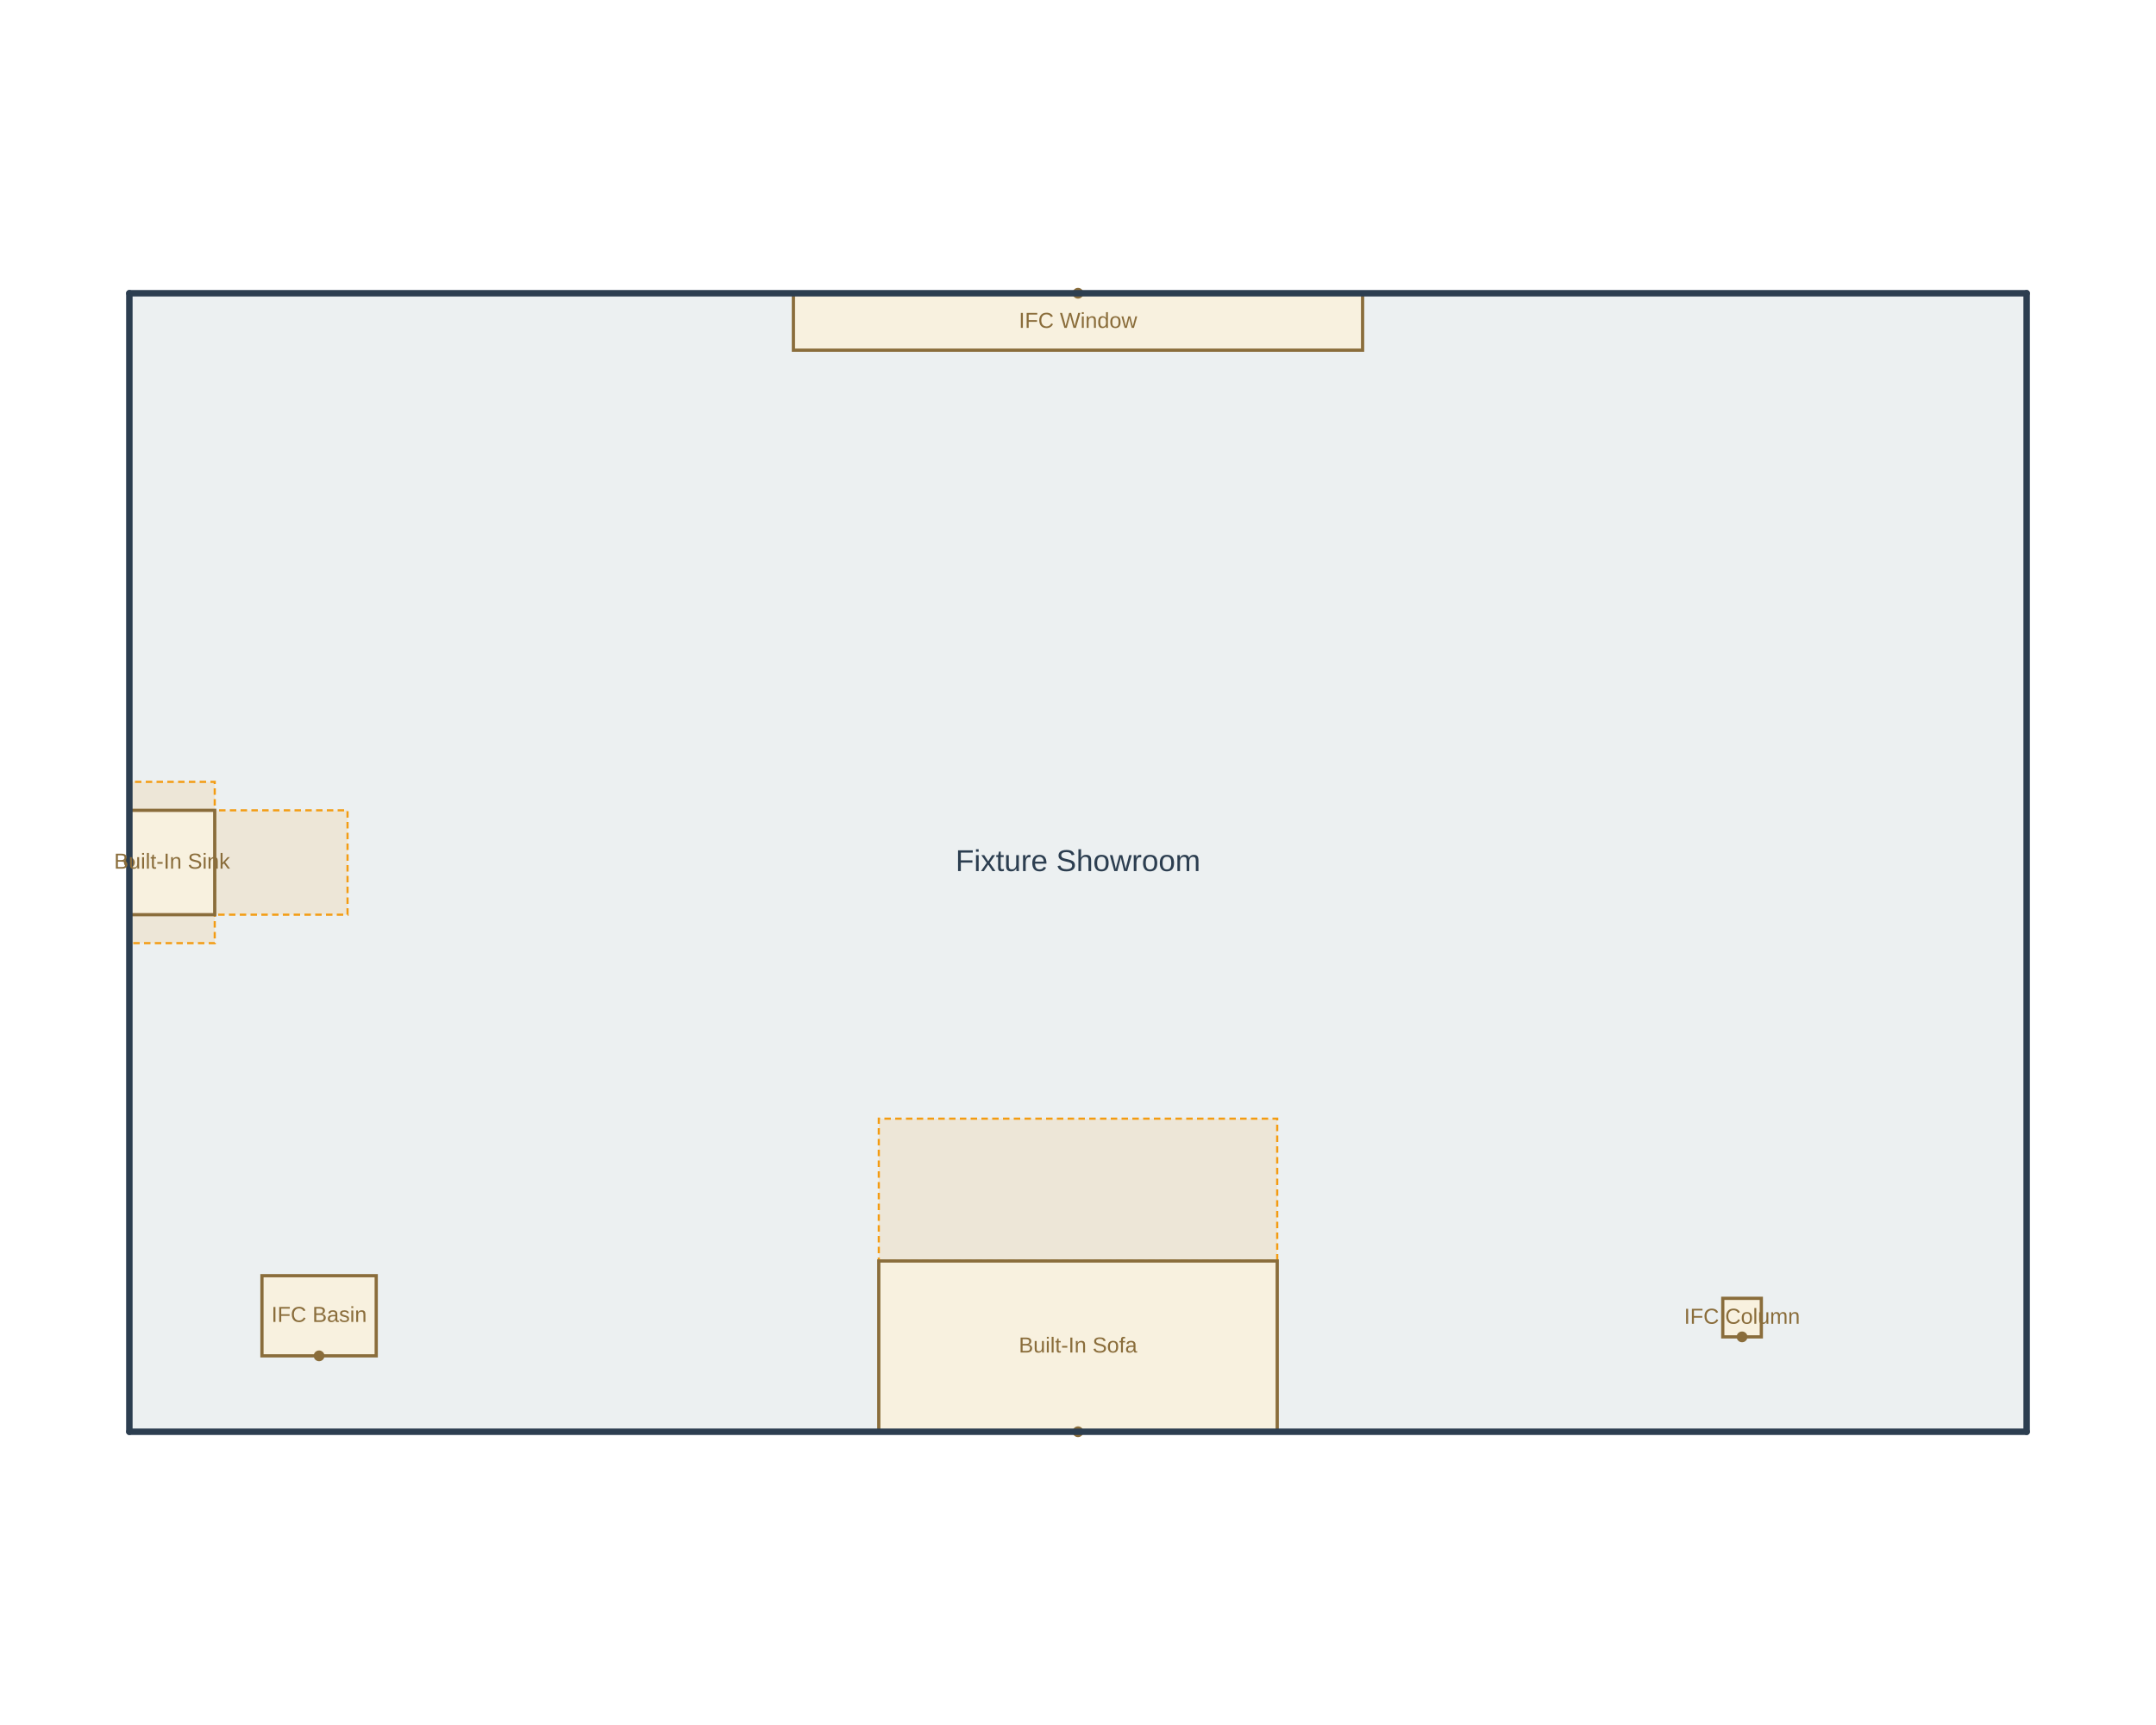
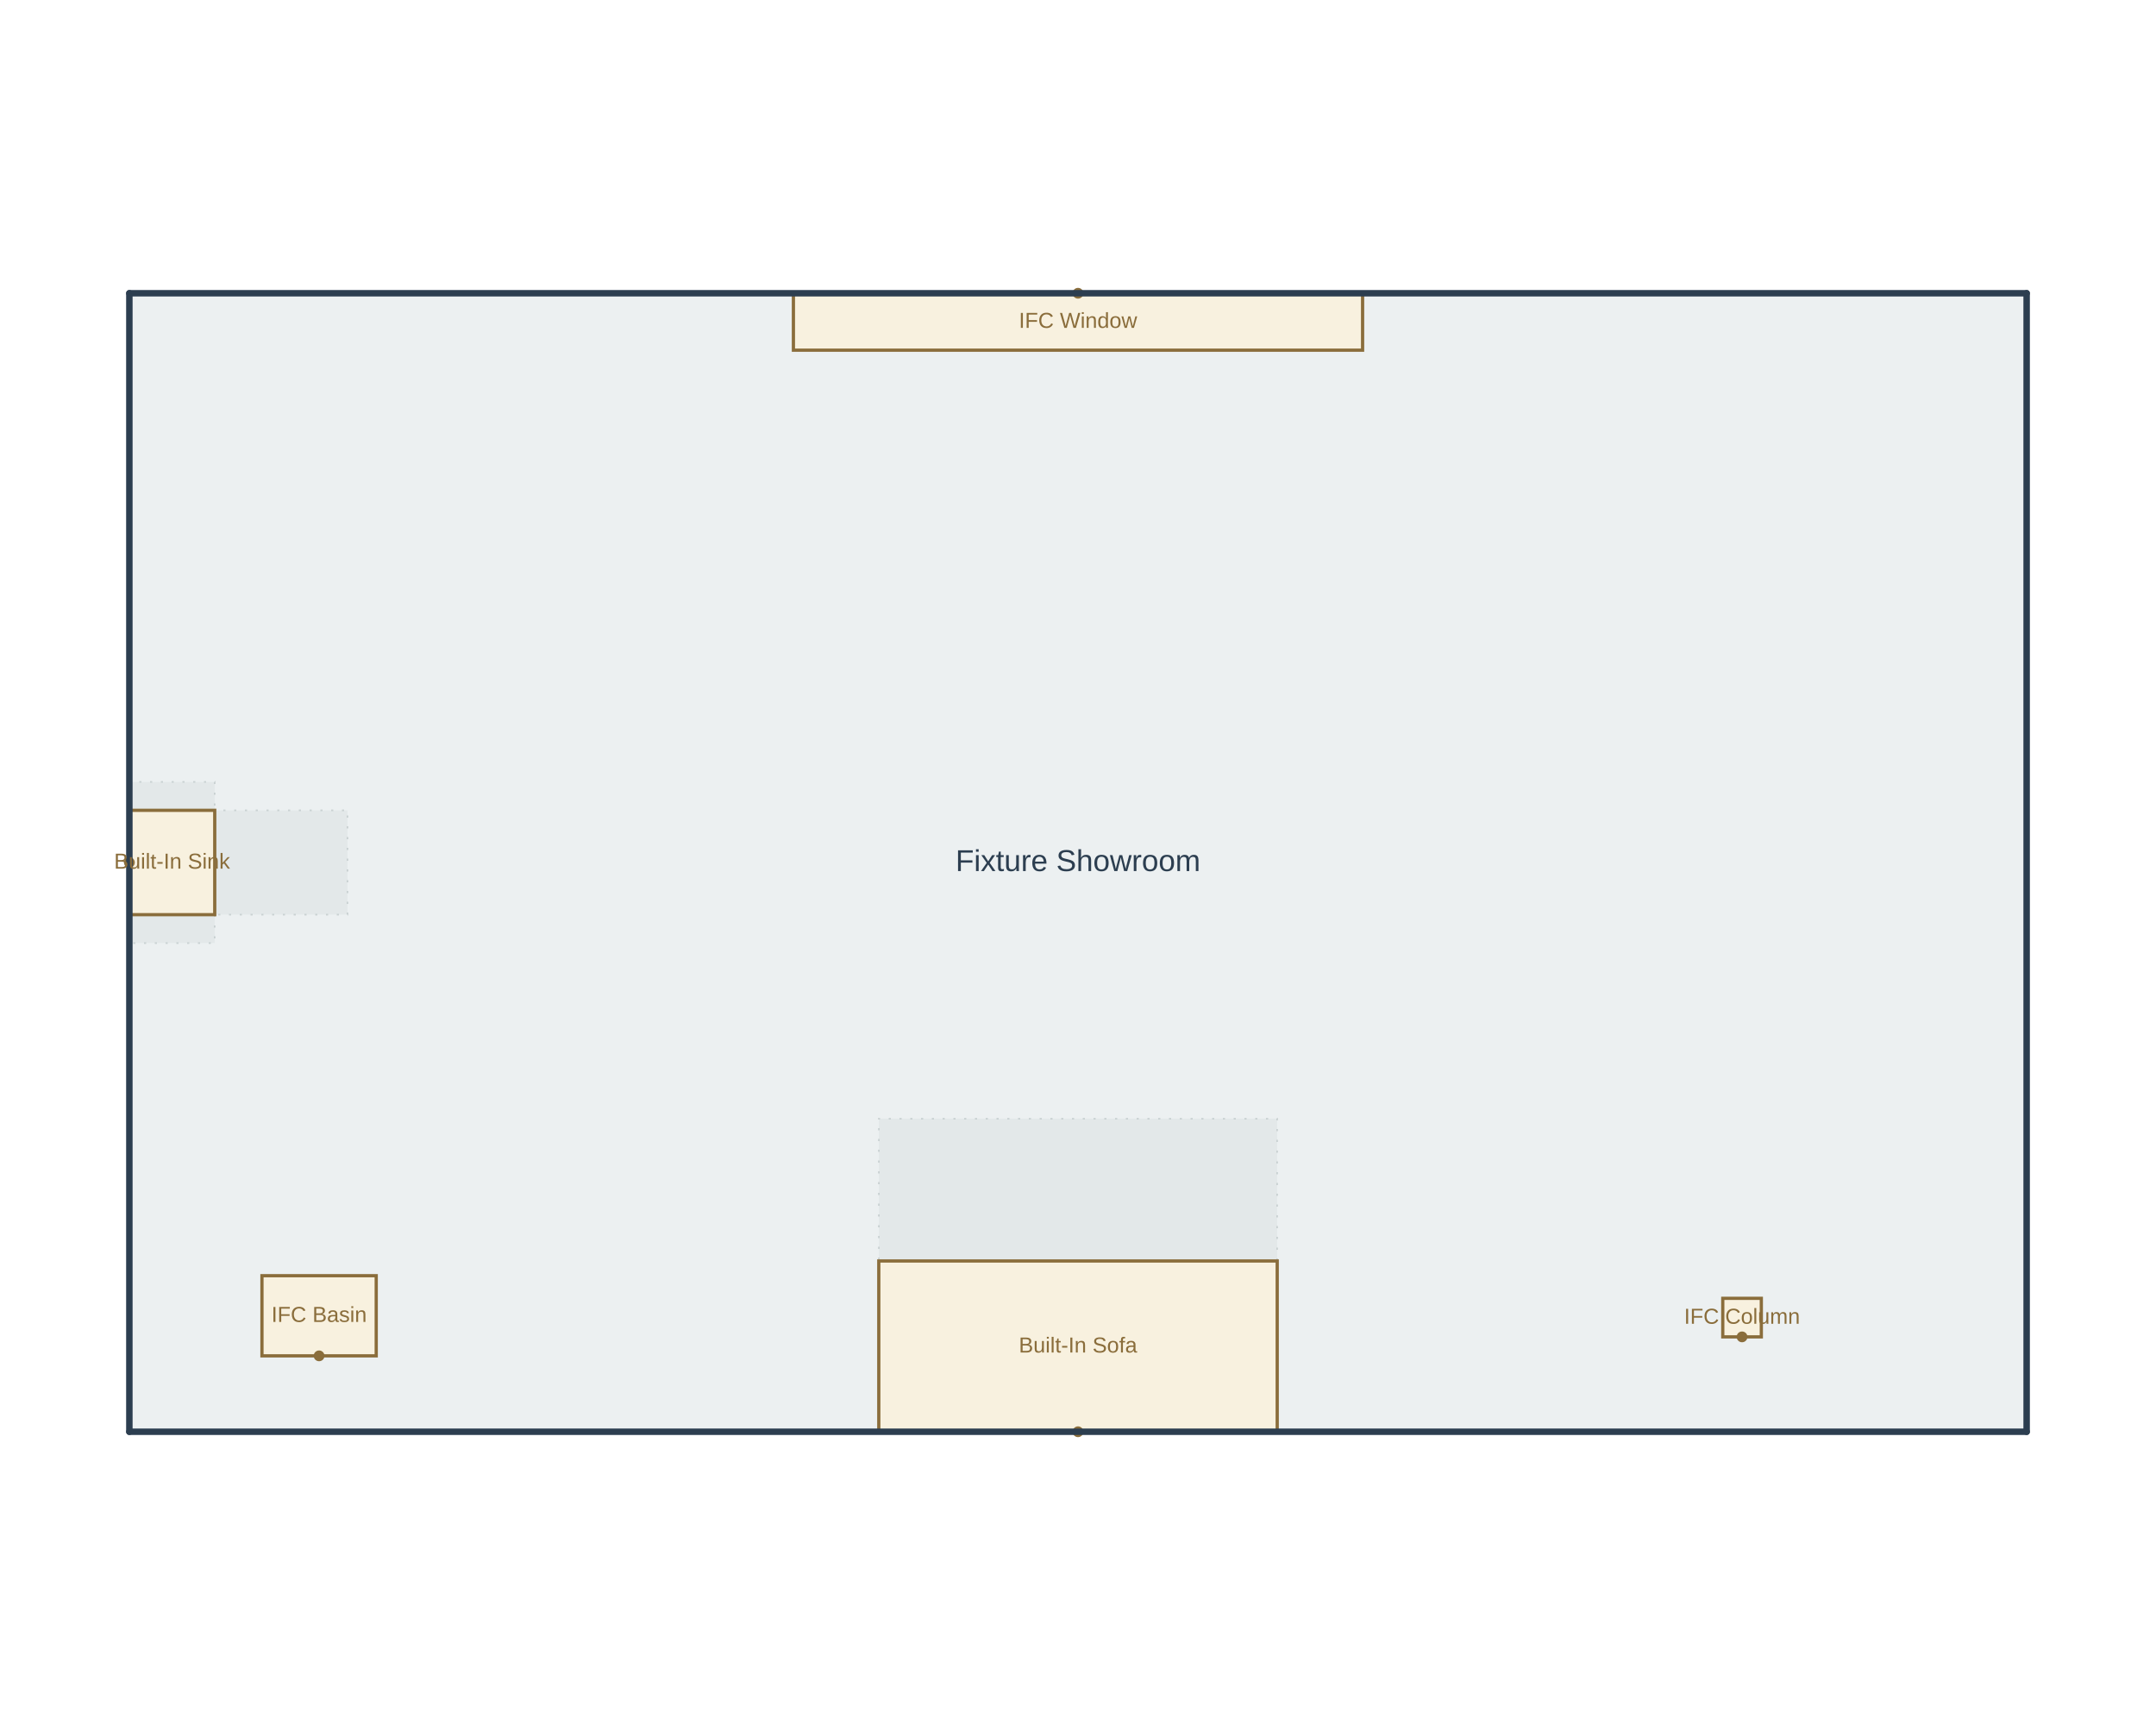
<svg xmlns="http://www.w3.org/2000/svg" width="1000" height="800" viewBox="0 0 1000 800">
  <defs>
    <style>
      .room-label { font-family: Arial, sans-serif; font-weight: 500; }
    </style>
  </defs>
  <rect width="1000" height="800" fill="#ffffff" />
  <path d="M 60.00 664.00 L 940.00 664.00 L 940.00 136.00 L 60.00 136.00 Z" fill="none" stroke="#7f8c8d" stroke-width="2" stroke-dasharray="8,4" />
  <path d="M 60.00 664.00 L 940.00 664.00 L 940.00 136.00 L 60.00 136.00 Z" fill="#ecf0f1" stroke="#bdc3c7" stroke-width="1" />
-   <path d="M 99.60 375.80 L 99.60 424.20 L 161.20 424.20 L 161.20 375.80 Z" fill="#f39c12" fill-opacity="0.12" stroke="#f39c12" stroke-width="1" stroke-dasharray="3,2" />
-   <path d="M 60.00 424.20 L 60.00 437.40 L 99.60 437.40 L 99.60 424.20 Z" fill="#f39c12" fill-opacity="0.12" stroke="#f39c12" stroke-width="1" stroke-dasharray="3,2" />
-   <path d="M 60.00 362.60 L 60.00 375.80 L 99.60 375.80 L 99.60 362.60 Z" fill="#f39c12" fill-opacity="0.12" stroke="#f39c12" stroke-width="1" stroke-dasharray="3,2" />
-   <path d="M 407.60 584.80 L 592.40 584.80 L 592.40 518.80 L 407.60 518.80 Z" fill="#f39c12" fill-opacity="0.12" stroke="#f39c12" stroke-width="1" stroke-dasharray="3,2" />
+   <path class="object-clearance" d="M 60.00 424.20 L 60.00 437.40 L 99.60 437.40 L 99.60 424.20 Z" fill="#7f8c8d" fill-opacity="0.08" stroke="#7f8c8d" stroke-opacity="0.28" stroke-width="0.75" stroke-dasharray="1,4" />
+   <path class="object-clearance" d="M 60.00 362.60 L 60.00 375.80 L 99.60 375.80 L 99.60 362.60 Z" fill="#7f8c8d" fill-opacity="0.08" stroke="#7f8c8d" stroke-opacity="0.28" stroke-width="0.75" stroke-dasharray="1,4" />
+   <path class="object-clearance" d="M 99.60 375.80 L 99.60 424.20 L 161.20 424.20 L 161.20 375.80 Z" fill="#7f8c8d" fill-opacity="0.08" stroke="#7f8c8d" stroke-opacity="0.28" stroke-width="0.75" stroke-dasharray="1,4" />
+   <path class="object-clearance" d="M 407.60 584.80 L 592.40 584.80 L 592.40 518.80 L 407.60 518.80 Z" fill="#7f8c8d" fill-opacity="0.08" stroke="#7f8c8d" stroke-opacity="0.28" stroke-width="0.75" stroke-dasharray="1,4" />
  <path data-object="ifc_basin1" data-catalog-id="open.buildingsmart.basin" d="M 121.50 628.80 L 174.50 628.80 L 174.50 591.63 L 121.50 591.63 Z" fill="#f8f1df" stroke="#8a6d3b" stroke-width="1.5" />
  <circle data-object-origin="ifc_basin1" cx="148.00" cy="628.80" r="2.5" fill="#8a6d3b" />
  <path data-object="ifc_window1" data-catalog-id="open.buildingsmart.window" d="M 632.00 136.00 L 368.00 136.00 L 368.00 162.40 L 632.00 162.40 Z" fill="#f8f1df" stroke="#8a6d3b" stroke-width="1.5" />
  <circle data-object-origin="ifc_window1" cx="500.00" cy="136.00" r="2.5" fill="#8a6d3b" />
  <path data-object="ifc_column1" data-catalog-id="open.buildingsmart.column" d="M 799.06 620.00 L 816.94 620.00 L 816.94 602.12 L 799.06 602.12 Z" fill="#f8f1df" stroke="#8a6d3b" stroke-width="1.5" />
  <circle data-object-origin="ifc_column1" cx="808.00" cy="620.00" r="2.5" fill="#8a6d3b" />
  <path data-object="builtin_sink1" data-catalog-id="builtin.sanitary.sink.wall_hung" d="M 60.00 375.80 L 60.00 424.20 L 99.60 424.20 L 99.60 375.80 Z" fill="#f8f1df" stroke="#8a6d3b" stroke-width="1.5" />
  <circle data-object-origin="builtin_sink1" cx="60.00" cy="400.00" r="2.5" fill="#8a6d3b" />
  <path data-object="builtin_sofa1" data-catalog-id="builtin.furniture.sofa.three_seat" d="M 407.60 664.00 L 592.40 664.00 L 592.40 584.80 L 407.60 584.80 Z" fill="#f8f1df" stroke="#8a6d3b" stroke-width="1.5" />
  <circle data-object-origin="builtin_sofa1" cx="500.00" cy="664.00" r="2.5" fill="#8a6d3b" />
  <line x1="60.00" y1="664.00" x2="940.00" y2="664.00" stroke="#2c3e50" stroke-width="3" stroke-linecap="round" />
  <line x1="940.00" y1="664.00" x2="940.00" y2="136.00" stroke="#2c3e50" stroke-width="3" stroke-linecap="round" />
  <line x1="60.00" y1="136.00" x2="940.00" y2="136.00" stroke="#2c3e50" stroke-width="3" stroke-linecap="round" />
  <line x1="60.00" y1="664.00" x2="60.00" y2="136.00" stroke="#2c3e50" stroke-width="3" stroke-linecap="round" />
  <text x="500.00" y="400.00" font-size="14" fill="#2c3e50" text-anchor="middle" dominant-baseline="middle" font-family="Arial, sans-serif">Fixture Showroom</text>
  <text x="148.00" y="610.22" font-size="10.08" fill="#8a6d3b" text-anchor="middle" dominant-baseline="middle" font-family="Arial, sans-serif">IFC Basin</text>
  <text x="500.00" y="149.20" font-size="10.08" fill="#8a6d3b" text-anchor="middle" dominant-baseline="middle" font-family="Arial, sans-serif">IFC Window</text>
  <text x="808.00" y="611.06" font-size="10.08" fill="#8a6d3b" text-anchor="middle" dominant-baseline="middle" font-family="Arial, sans-serif">IFC Column</text>
  <text x="79.80" y="400.00" font-size="10.08" fill="#8a6d3b" text-anchor="middle" dominant-baseline="middle" font-family="Arial, sans-serif">Built-In Sink</text>
  <text x="500.00" y="624.40" font-size="10.08" fill="#8a6d3b" text-anchor="middle" dominant-baseline="middle" font-family="Arial, sans-serif">Built-In Sofa</text>
</svg>
